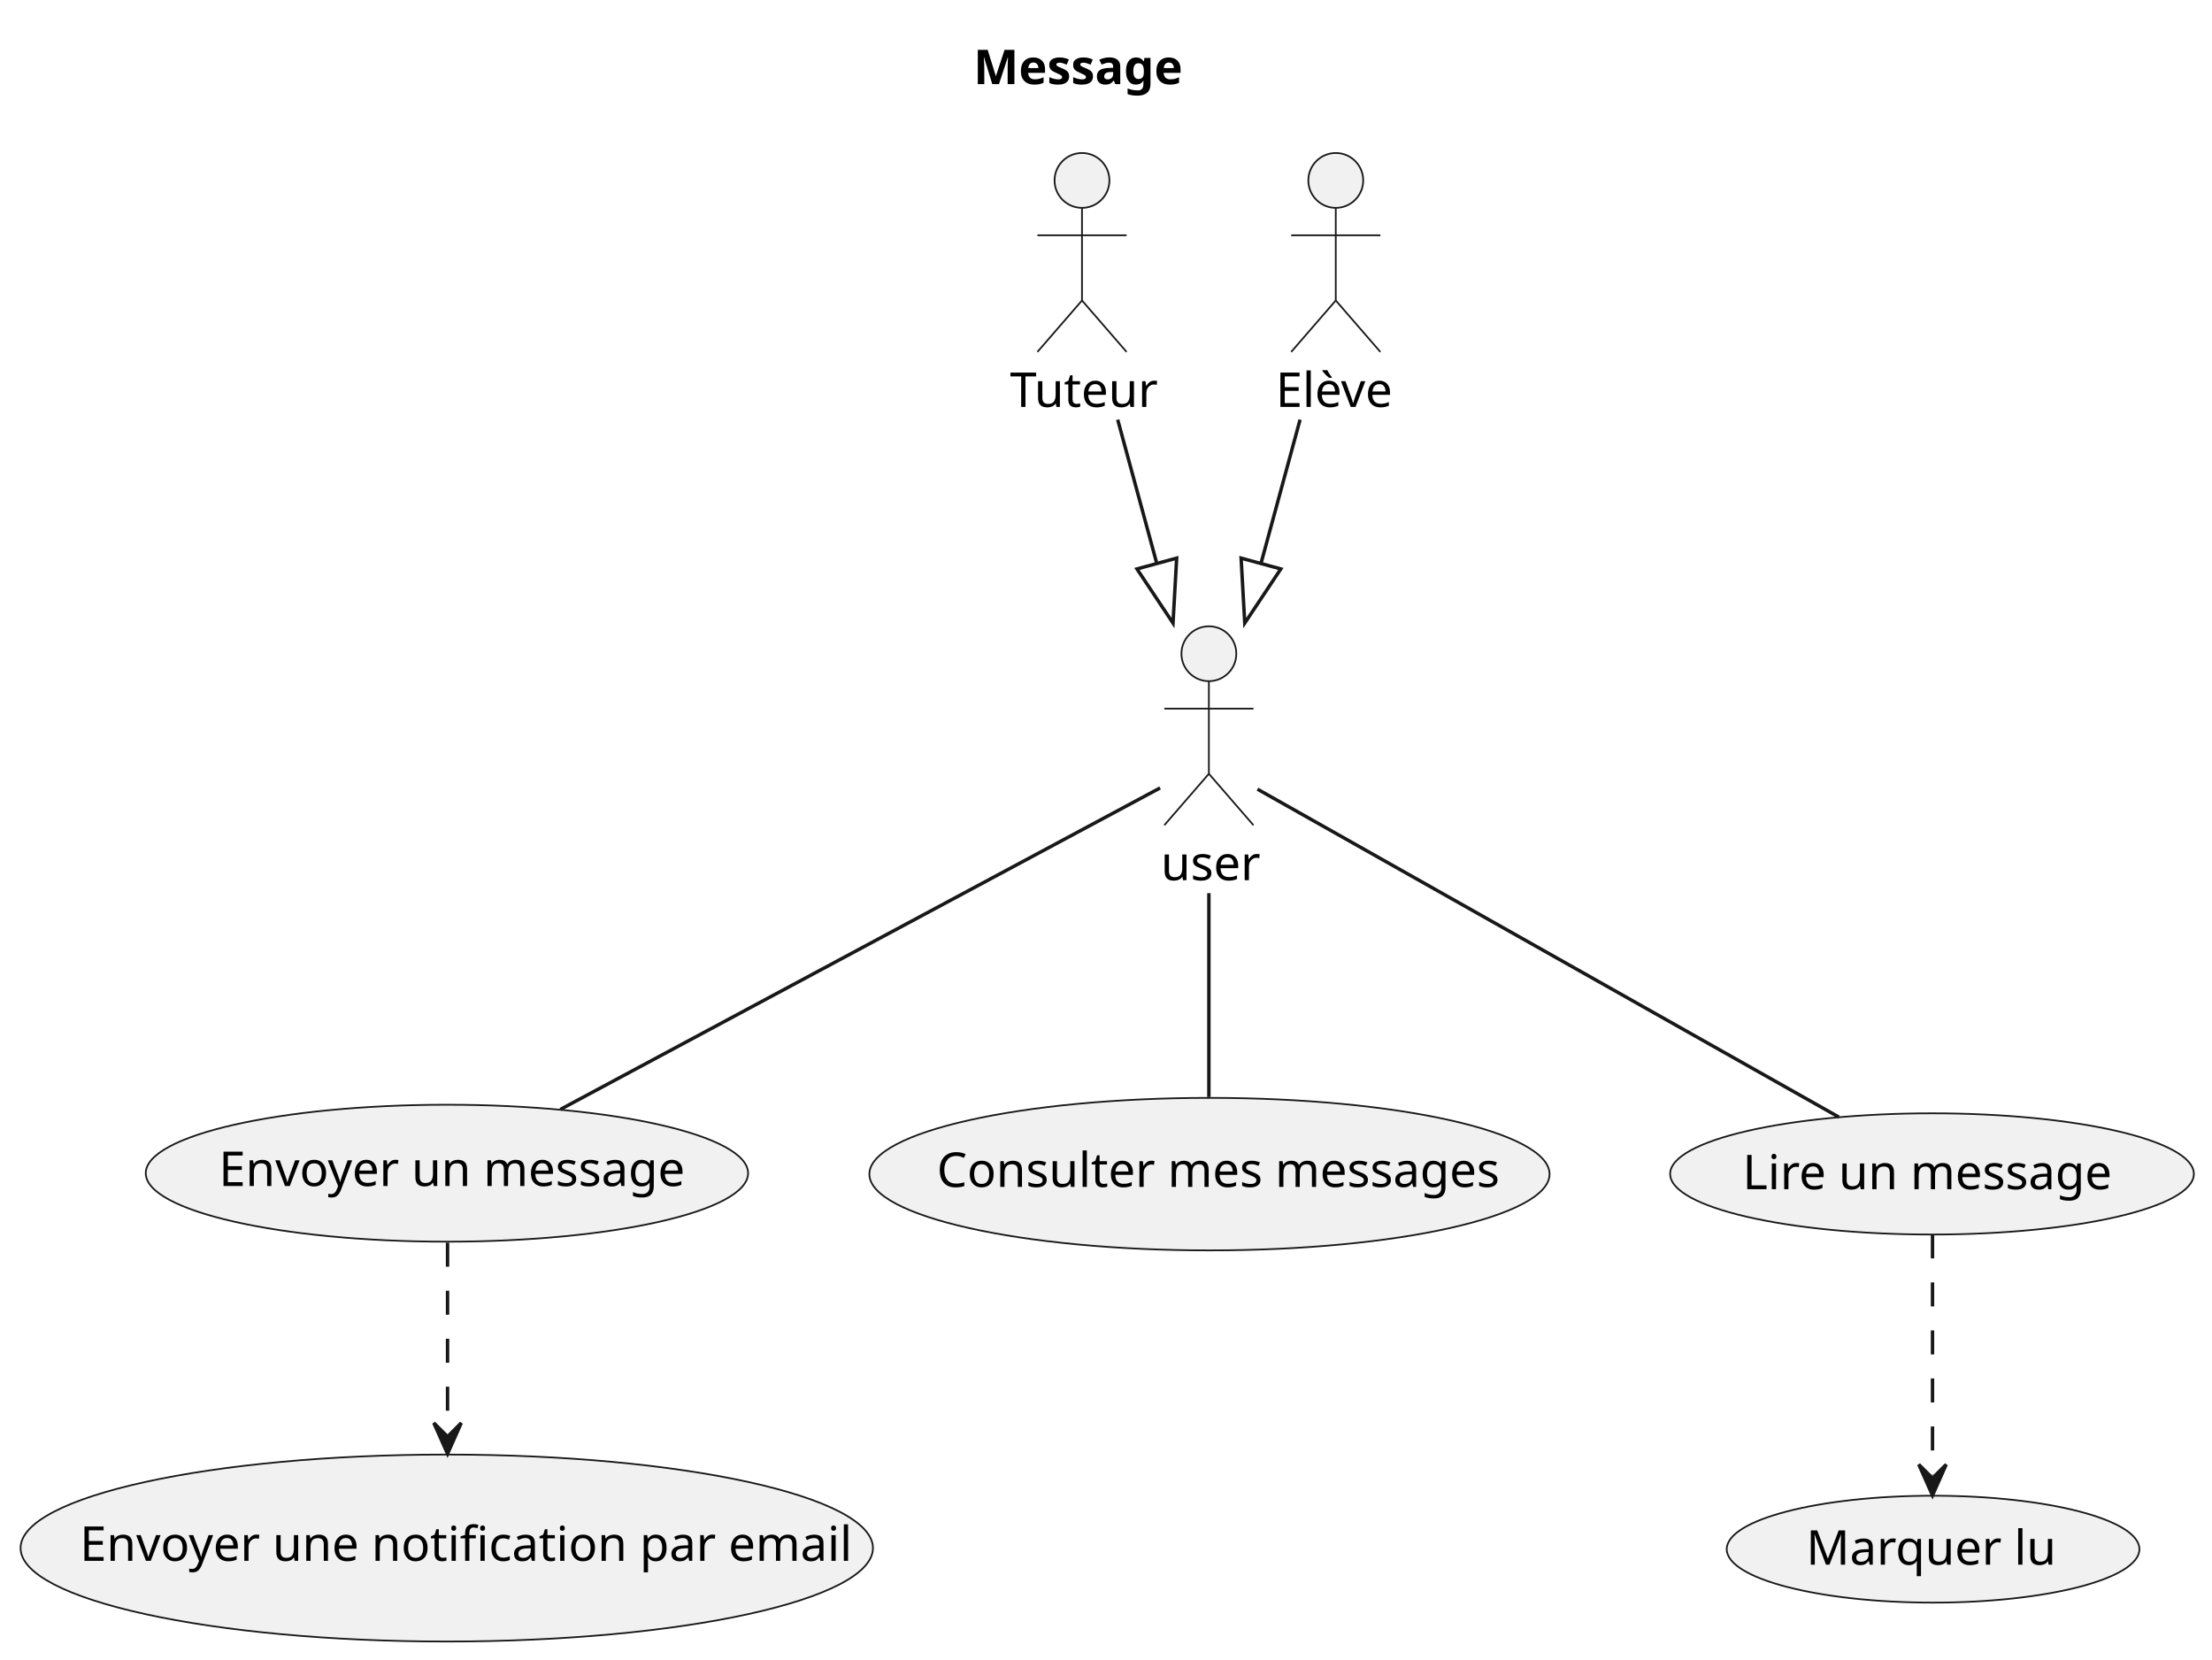
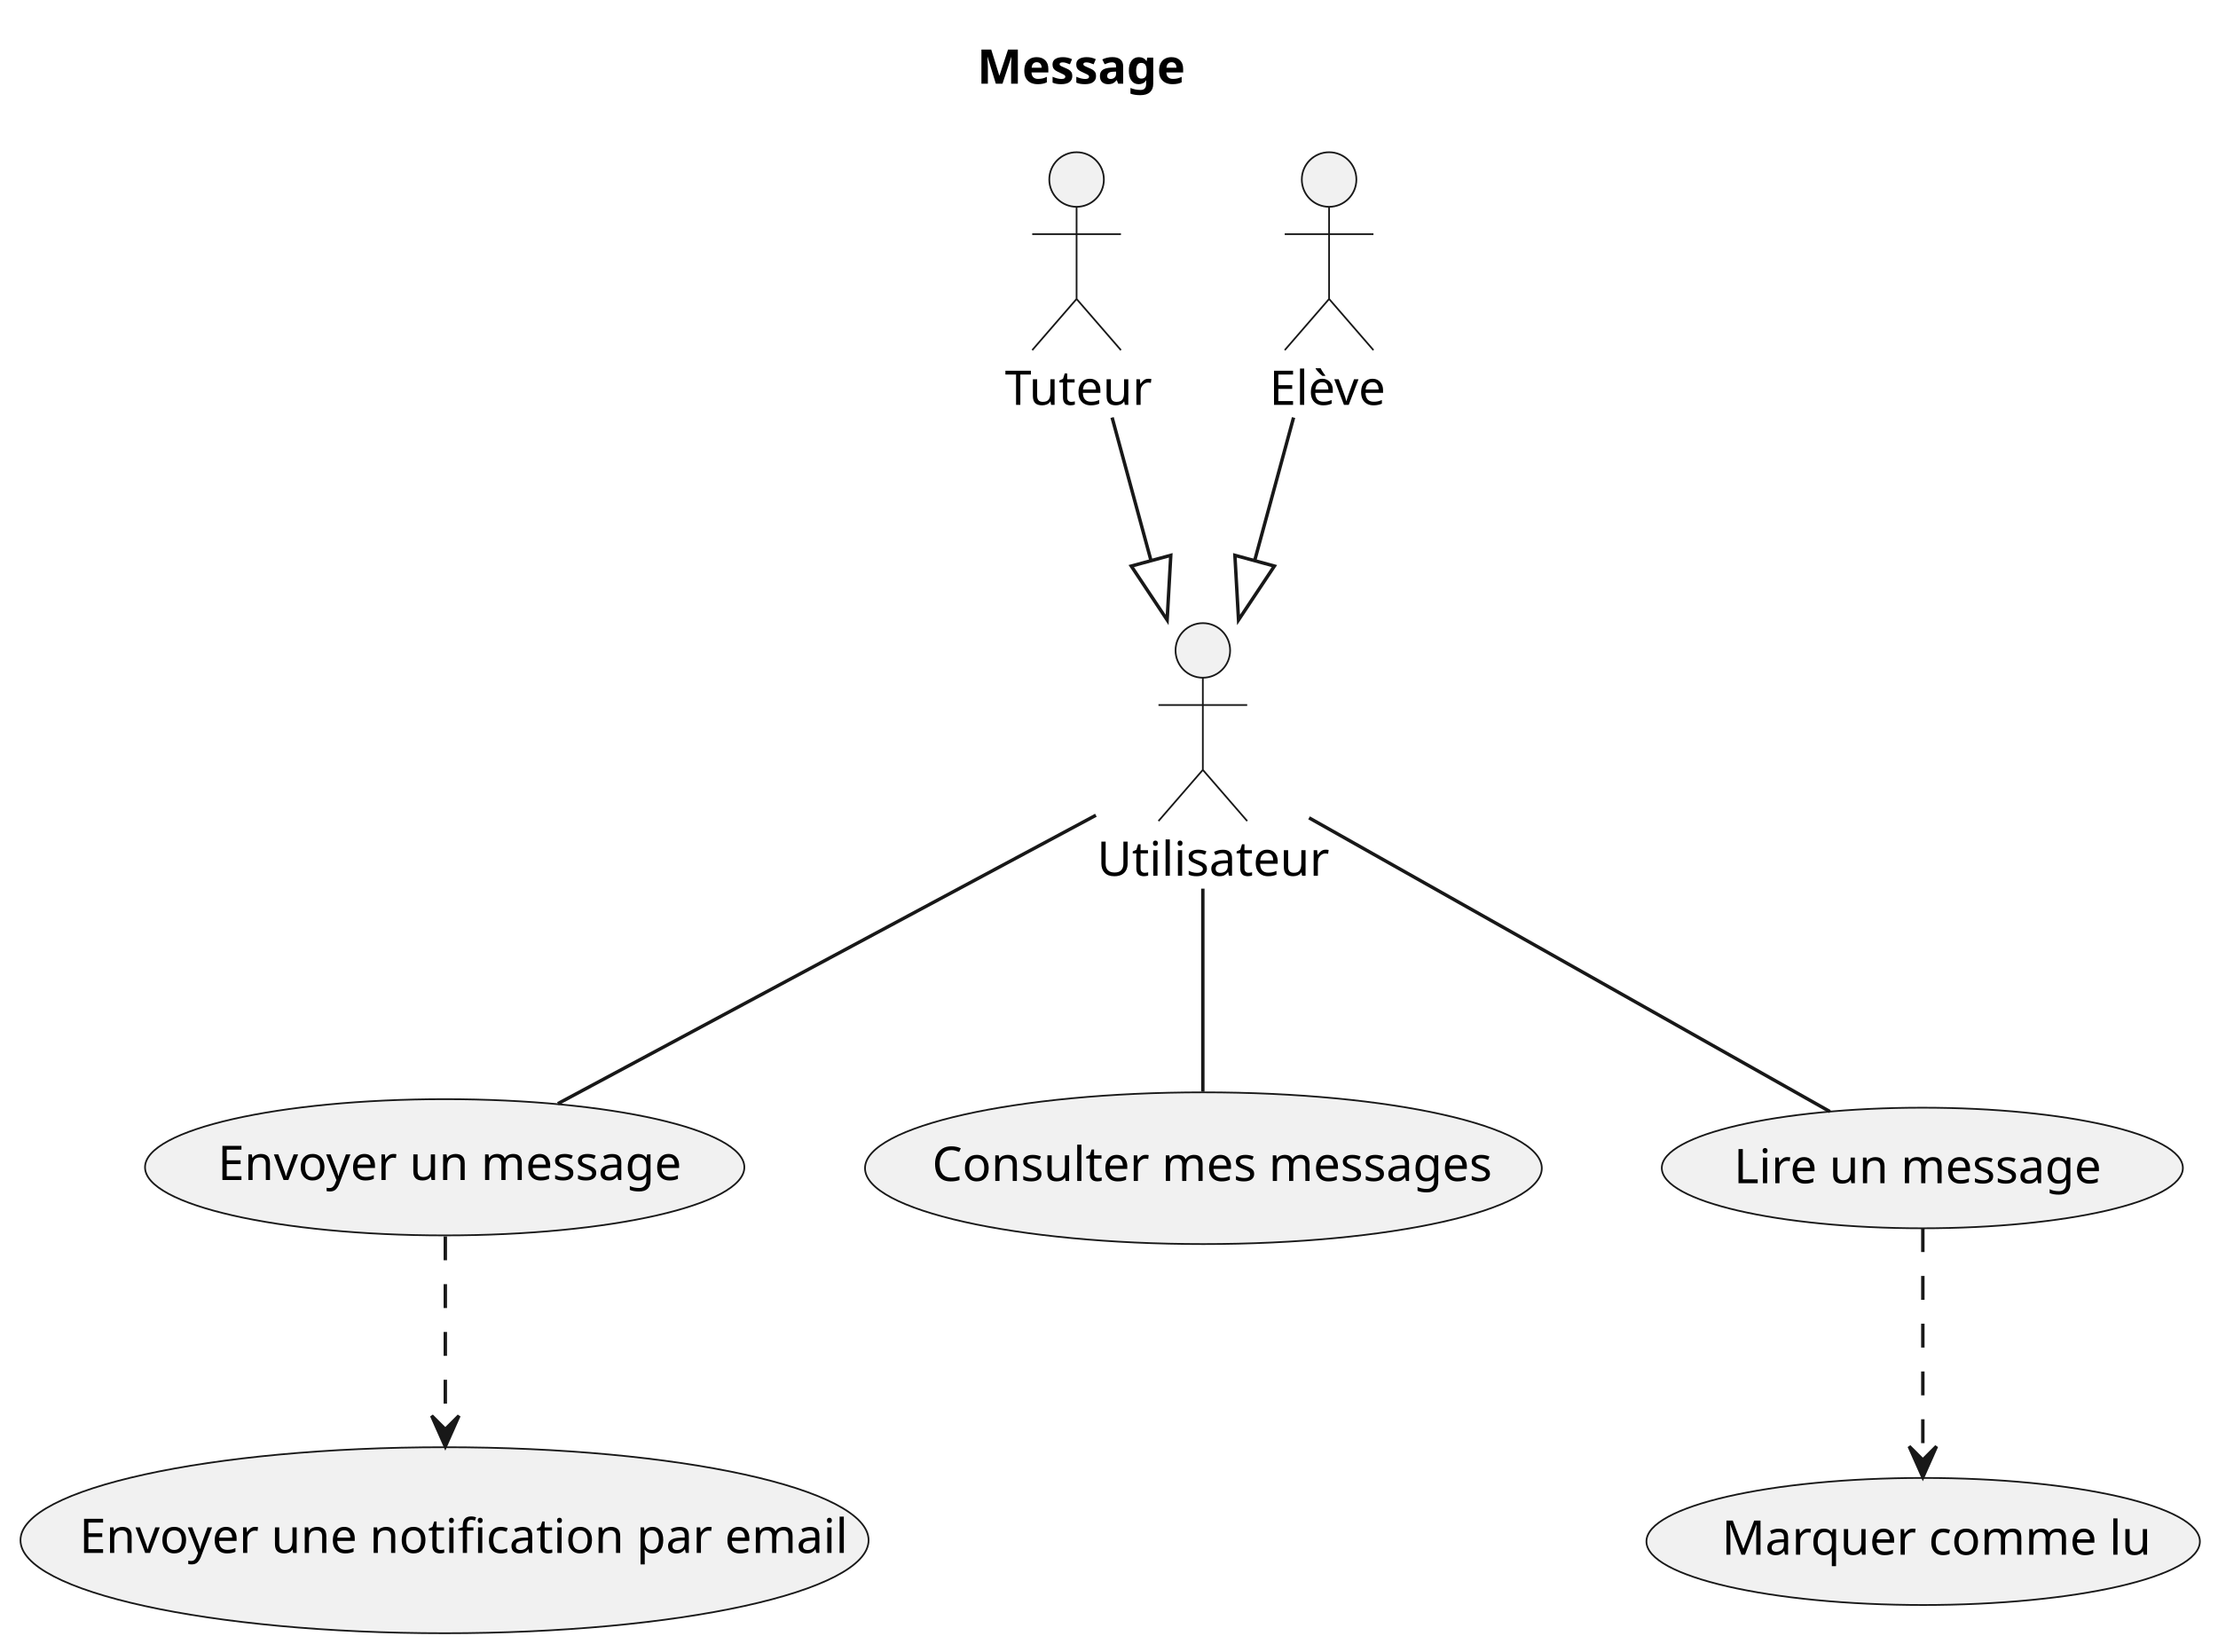
- <svg xmlns="http://www.w3.org/2000/svg" contentStyleType="text/css" height="484px" preserveAspectRatio="none" style="width:645px;height:484px;background:#FFFFFF;" version="1.1" viewBox="0 0 645 484" width="645px" zoomAndPan="magnify">
+ <svg xmlns="http://www.w3.org/2000/svg" contentStyleType="text/css" height="484px" preserveAspectRatio="none" style="width:650px;height:484px;background:#FFFFFF;" version="1.1" viewBox="0 0 650 484" width="650px" zoomAndPan="magnify">
  <defs />
  <g>
-     <text fill="#000000" font-family="sans-serif" font-size="14" font-weight="bold" lengthAdjust="spacing" textLength="64" x="283.855" y="24.533">Message</text>
+     <text fill="#000000" font-family="sans-serif" font-size="14" font-weight="bold" lengthAdjust="spacing" textLength="64" x="286.347" y="24.533">Message</text>
    <g id="elem_tutor">
      <ellipse cx="315.5" cy="52.609" fill="#F1F1F1" rx="8" ry="8" style="stroke:#181818;stroke-width:0.5;" />
      <path d="M315.5,60.609 L315.5,87.609 M302.5,68.609 L328.5,68.609 M315.5,87.609 L302.5,102.609 M315.5,87.609 L328.5,102.609 " fill="none" style="stroke:#181818;stroke-width:0.5;" />
      <text fill="#000000" font-family="sans-serif" font-size="14" lengthAdjust="spacing" textLength="42" x="294.5" y="118.643">Tuteur</text>
    </g>
    <g id="elem_student">
      <ellipse cx="389.5" cy="52.609" fill="#F1F1F1" rx="8" ry="8" style="stroke:#181818;stroke-width:0.5;" />
      <path d="M389.5,60.609 L389.5,87.609 M376.5,68.609 L402.5,68.609 M389.5,87.609 L376.5,102.609 M389.5,87.609 L402.5,102.609 " fill="none" style="stroke:#181818;stroke-width:0.5;" />
      <text fill="#000000" font-family="sans-serif" font-size="14" lengthAdjust="spacing" textLength="35" x="372" y="118.643">Elève</text>
    </g>
    <g id="elem_send_message">
      <ellipse cx="130.319" cy="342.073" fill="#F1F1F1" rx="87.819" ry="19.964" style="stroke:#181818;stroke-width:0.5;" />
      <text fill="#000000" font-family="sans-serif" font-size="14" lengthAdjust="spacing" textLength="133" x="63.819" y="345.802">Envoyer un message</text>
    </g>
    <g id="elem_see_messages">
      <ellipse cx="352.668" cy="342.343" fill="#F1F1F1" rx="99.168" ry="22.234" style="stroke:#181818;stroke-width:0.5;" />
      <text fill="#000000" font-family="sans-serif" font-size="14" lengthAdjust="spacing" textLength="159" x="273.168" y="346.072">Consulter mes messages</text>
    </g>
    <g id="elem_read_message">
      <ellipse cx="563.355" cy="342.28" fill="#F1F1F1" rx="76.355" ry="17.671" style="stroke:#181818;stroke-width:0.5;" />
      <text fill="#000000" font-family="sans-serif" font-size="14" lengthAdjust="spacing" textLength="105" x="508.123" y="346.735">Lire un message</text>
    </g>
    <g id="elem_set_read_message">
-       <ellipse cx="563.668" cy="451.693" fill="#F1F1F1" rx="60.169" ry="15.584" style="stroke:#181818;stroke-width:0.5;" />
-       <text fill="#000000" font-family="sans-serif" font-size="14" lengthAdjust="spacing" textLength="68" x="526.668" y="456.21">Marquer lu</text>
+       <ellipse cx="563.597" cy="451.729" fill="#F1F1F1" rx="81.097" ry="18.619" style="stroke:#181818;stroke-width:0.5;" />
+       <text fill="#000000" font-family="sans-serif" font-size="14" lengthAdjust="spacing" textLength="117" x="504.584" y="455.608">Marquer comme lu</text>
    </g>
    <g id="elem_send_email_notification">
      <ellipse cx="130.273" cy="451.364" fill="#F1F1F1" rx="124.273" ry="27.255" style="stroke:#181818;stroke-width:0.5;" />
      <text fill="#000000" font-family="sans-serif" font-size="14" lengthAdjust="spacing" textLength="214" x="23.273" y="455.092">Envoyer une notification par email</text>
    </g>
-     <g id="elem_user">
+     <g id="elem_Utilisateur">
      <ellipse cx="352.5" cy="190.609" fill="#F1F1F1" rx="8" ry="8" style="stroke:#181818;stroke-width:0.5;" />
      <path d="M352.5,198.609 L352.5,225.609 M339.5,206.609 L365.5,206.609 M352.5,225.609 L339.5,240.609 M352.5,225.609 L365.5,240.609 " fill="none" style="stroke:#181818;stroke-width:0.5;" />
-       <text fill="#000000" font-family="sans-serif" font-size="14" lengthAdjust="spacing" textLength="28" x="338.5" y="256.643">user</text>
+       <text fill="#000000" font-family="sans-serif" font-size="14" lengthAdjust="spacing" textLength="62" x="321.5" y="256.643">Utilisateur</text>
    </g>
-     <g id="link_student_user">
-       <path d="M379.09,122.359 C374.05,140.899 372.733,145.74 367.683,164.31 " fill="none" id="student-to-user" style="stroke:#181818;stroke-width:1.0;" />
+     <g id="link_student_Utilisateur">
+       <path d="M379.09,122.359 C374.05,140.899 372.733,145.74 367.683,164.31 " fill="none" id="student-to-Utilisateur" style="stroke:#181818;stroke-width:1.0;" />
      <polygon fill="none" points="362.96,181.679,373.473,165.885,361.894,162.736,362.96,181.679" style="stroke:#181818;stroke-width:1.0;" />
    </g>
-     <g id="link_tutor_user">
-       <path d="M325.91,122.359 C330.95,140.899 332.267,145.74 337.317,164.31 " fill="none" id="tutor-to-user" style="stroke:#181818;stroke-width:1.0;" />
+     <g id="link_tutor_Utilisateur">
+       <path d="M325.91,122.359 C330.95,140.899 332.267,145.74 337.317,164.31 " fill="none" id="tutor-to-Utilisateur" style="stroke:#181818;stroke-width:1.0;" />
      <polygon fill="none" points="342.04,181.679,343.106,162.736,331.527,165.885,342.04,181.679" style="stroke:#181818;stroke-width:1.0;" />
    </g>
-     <g id="link_user_send_message">
-       <path d="M338.28,229.739 C303.35,248.459 212.62,297.089 163.41,323.469 " fill="none" id="user-send_message" style="stroke:#181818;stroke-width:1.0;" />
+     <g id="link_Utilisateur_send_message">
+       <path d="M321.16,238.909 C279.45,261.269 206.02,300.629 163.49,323.429 " fill="none" id="Utilisateur-send_message" style="stroke:#181818;stroke-width:1.0;" />
    </g>
-     <g id="link_user_read_message">
-       <path d="M366.67,230.099 C401.32,249.639 490.8,300.109 536.21,325.719 " fill="none" id="user-read_message" style="stroke:#181818;stroke-width:1.0;" />
+     <g id="link_Utilisateur_read_message">
+       <path d="M383.63,239.669 C424.9,262.939 497.06,303.639 536.27,325.749 " fill="none" id="Utilisateur-read_message" style="stroke:#181818;stroke-width:1.0;" />
    </g>
-     <g id="link_user_see_messages">
-       <path d="M352.5,260.419 C352.5,280.119 352.5,303.389 352.5,319.869 " fill="none" id="user-see_messages" style="stroke:#181818;stroke-width:1.0;" />
+     <g id="link_Utilisateur_see_messages">
+       <path d="M352.5,260.419 C352.5,280.119 352.5,303.389 352.5,319.869 " fill="none" id="Utilisateur-see_messages" style="stroke:#181818;stroke-width:1.0;" />
    </g>
    <g id="link_send_message_send_email_notification">
      <path d="M130.5,362.329 C130.5,379.479 130.5,398.769 130.5,417.889 " fill="none" id="send_message-to-send_email_notification" style="stroke:#181818;stroke-width:1.0;stroke-dasharray:7.0,7.0;" />
      <polygon fill="#181818" points="130.5,423.889,134.5,414.889,130.5,418.889,126.5,414.889,130.5,423.889" style="stroke:#181818;stroke-width:1.0;" />
    </g>
    <g id="link_read_message_set_read_message">
-       <path d="M563.5,359.909 C563.5,380.809 563.5,410.169 563.5,429.999 " fill="none" id="read_message-to-set_read_message" style="stroke:#181818;stroke-width:1.0;stroke-dasharray:7.0,7.0;" />
-       <polygon fill="#181818" points="563.5,435.999,567.5,426.999,563.5,430.999,559.5,426.999,563.5,435.999" style="stroke:#181818;stroke-width:1.0;" />
+       <path d="M563.5,359.909 C563.5,379.749 563.5,406.609 563.5,426.859 " fill="none" id="read_message-to-set_read_message" style="stroke:#181818;stroke-width:1.0;stroke-dasharray:7.0,7.0;" />
+       <polygon fill="#181818" points="563.5,432.859,567.5,423.859,563.5,427.859,559.5,423.859,563.5,432.859" style="stroke:#181818;stroke-width:1.0;" />
    </g>
  </g>
</svg>
